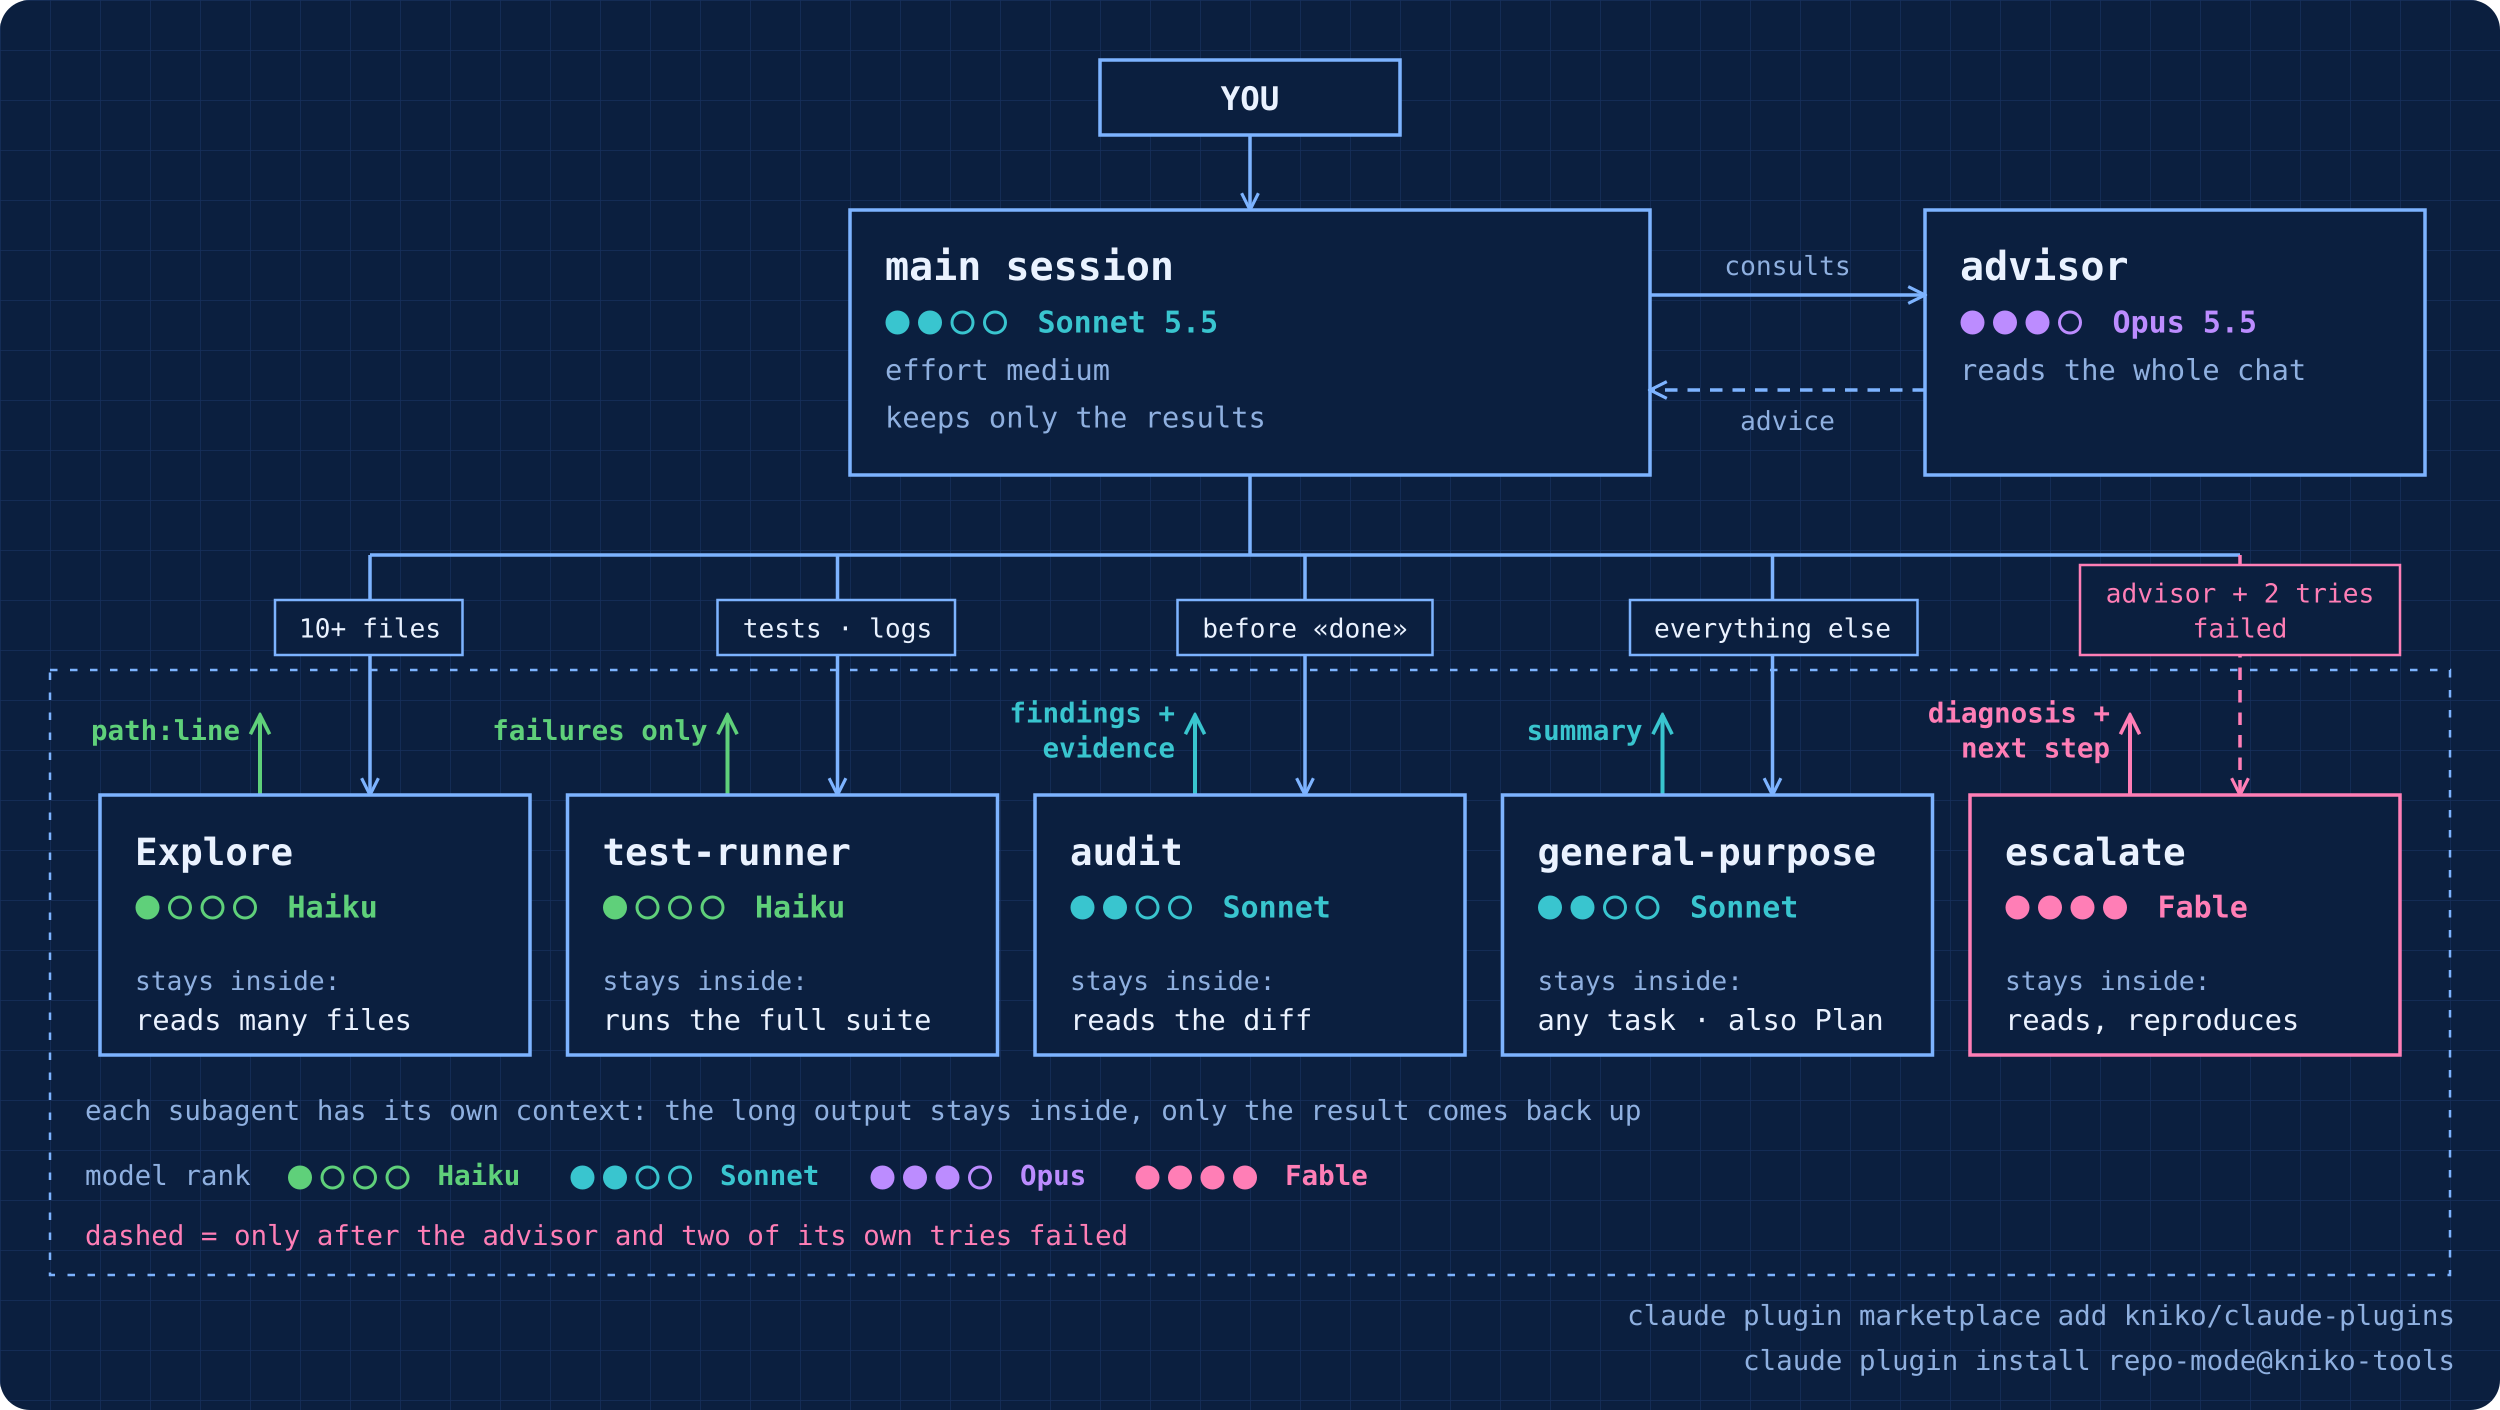
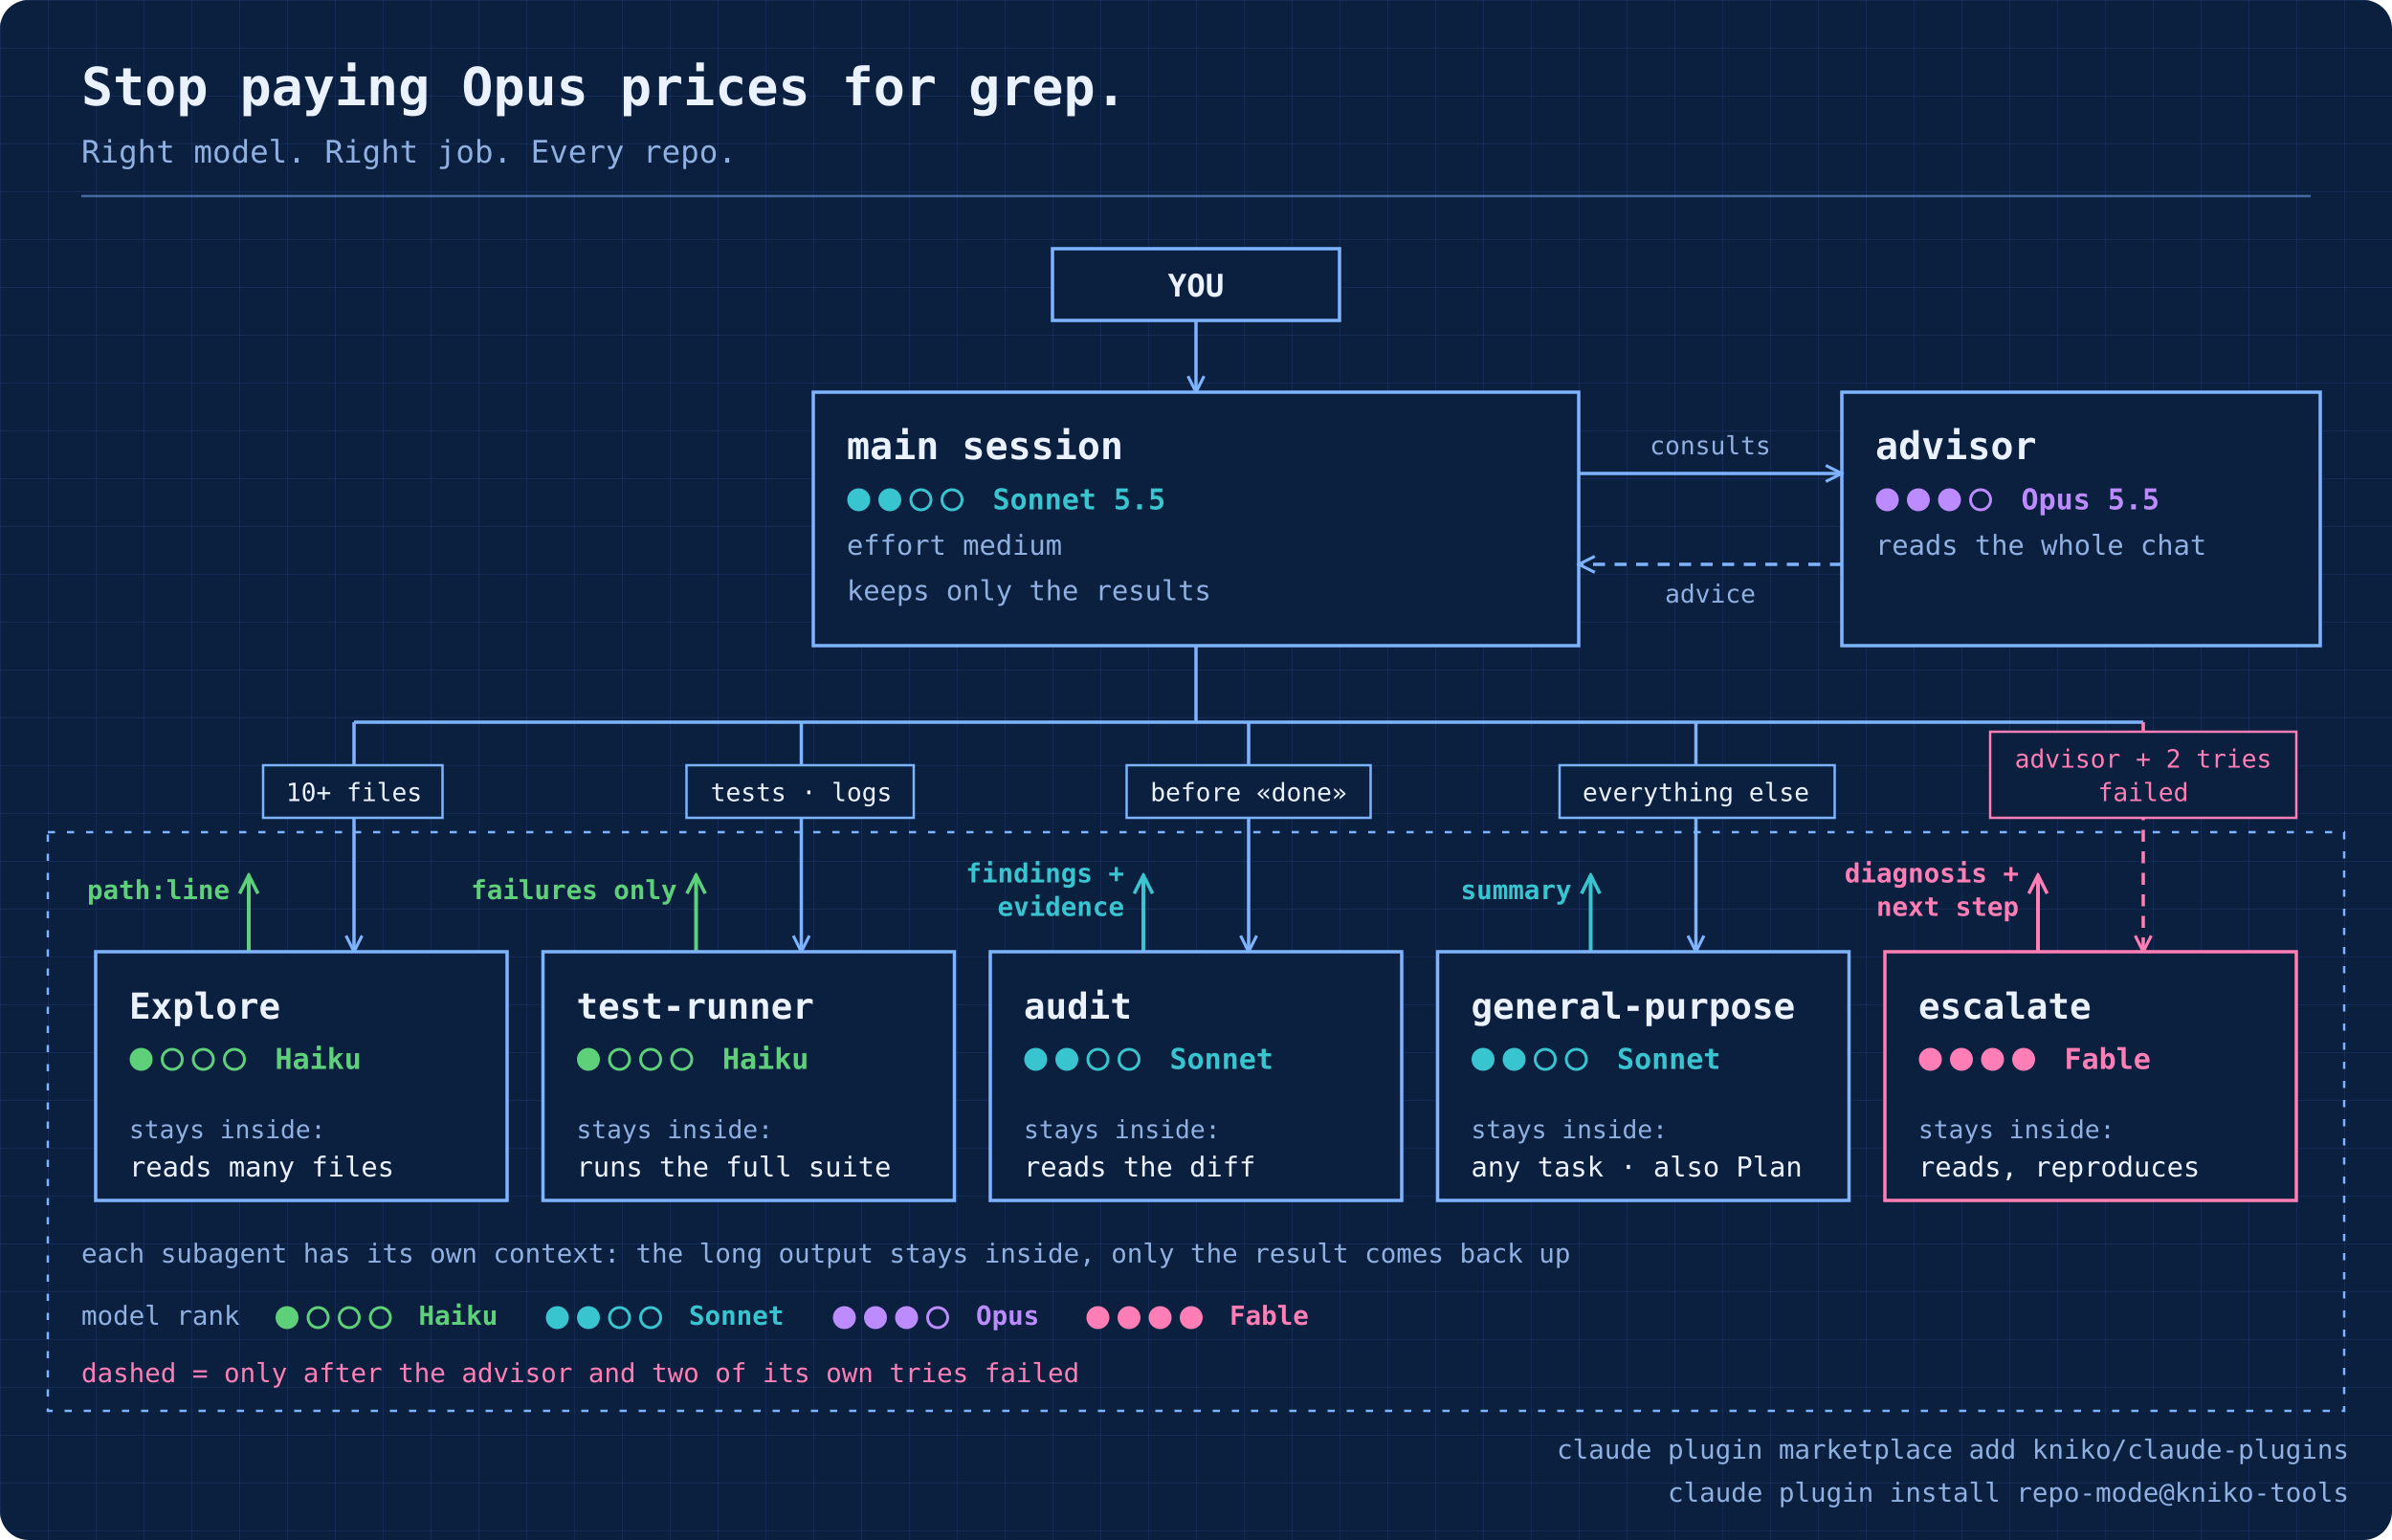
- <svg xmlns="http://www.w3.org/2000/svg" viewBox="0 0 1000 564" width="1000" height="564" role="img" aria-labelledby="t d" font-family="ui-monospace, 'Cascadia Mono', Consolas, 'DejaVu Sans Mono', Menlo, monospace">
+ <svg xmlns="http://www.w3.org/2000/svg" viewBox="0 0 1000 644" width="1000" height="644" role="img" aria-labelledby="t d" font-family="ui-monospace, 'Cascadia Mono', Consolas, 'DejaVu Sans Mono', Menlo, monospace">
  <defs>
    <pattern id="g" width="20" height="20" patternUnits="userSpaceOnUse">
      <path d="M20 0H0V20" fill="none" stroke="#16305c" stroke-width="0.6" />
    </pattern>
    <marker id="a" viewBox="0 0 10 10" refX="9" refY="5" markerWidth="6" markerHeight="6" orient="auto-start-reverse">
      <path d="M1 1 L9 5 L1 9" fill="none" stroke="#7db3ff" stroke-width="1.5" />
    </marker>
    <marker id="m-Haiku" viewBox="0 0 10 10" refX="9" refY="5" markerWidth="6" markerHeight="6" orient="auto-start-reverse">
      <path d="M1 1 L9 5 L1 9" fill="none" stroke="#5fd07a" stroke-width="1.5" />
    </marker>
    <marker id="m-Sonnet" viewBox="0 0 10 10" refX="9" refY="5" markerWidth="6" markerHeight="6" orient="auto-start-reverse">
      <path d="M1 1 L9 5 L1 9" fill="none" stroke="#39c5cf" stroke-width="1.5" />
    </marker>
    <marker id="m-Opus" viewBox="0 0 10 10" refX="9" refY="5" markerWidth="6" markerHeight="6" orient="auto-start-reverse">
      <path d="M1 1 L9 5 L1 9" fill="none" stroke="#bc8cff" stroke-width="1.5" />
    </marker>
    <marker id="m-Fable" viewBox="0 0 10 10" refX="9" refY="5" markerWidth="6" markerHeight="6" orient="auto-start-reverse">
      <path d="M1 1 L9 5 L1 9" fill="none" stroke="#ff7eb6" stroke-width="1.5" />
    </marker>
  </defs>
-   <rect width="1000" height="564" rx="12" fill="#0b1f3f" />
-   <rect width="1000" height="564" rx="12" fill="url(#g)" />
-   <rect x="440" y="24" width="120" height="30" fill="#0b1f3f" stroke="#7db3ff" stroke-width="1.4" />
-   <text x="500" y="44" font-size="13" fill="#eaf2ff" font-weight="700" text-anchor="middle">YOU</text>
-   <path d="M500 54 V84" fill="none" stroke="#7db3ff" stroke-width="1.4" marker-end="url(#a)" />
-   <rect x="340" y="84" width="320" height="106" fill="#0b1f3f" stroke="#7db3ff" stroke-width="1.4" />
-   <text x="354" y="112" font-size="16" fill="#eaf2ff" font-weight="700" text-anchor="start">main session</text>
-   <circle cx="359" cy="129" r="4.2" fill="#39c5cf" stroke="#39c5cf" stroke-width="1.2" />
-   <circle cx="372" cy="129" r="4.2" fill="#39c5cf" stroke="#39c5cf" stroke-width="1.2" />
-   <circle cx="385" cy="129" r="4.2" fill="none" stroke="#39c5cf" stroke-width="1.2" />
-   <circle cx="398" cy="129" r="4.2" fill="none" stroke="#39c5cf" stroke-width="1.2" />
-   <text x="415" y="133" font-size="12" fill="#39c5cf" font-weight="700" text-anchor="start">Sonnet 5.5</text>
-   <text x="354" y="152" font-size="11.5" fill="#8fb0e0" font-weight="400" text-anchor="start">effort medium</text>
-   <text x="354" y="171" font-size="11.5" fill="#8fb0e0" font-weight="400" text-anchor="start">keeps only the results</text>
-   <rect x="770" y="84" width="200" height="106" fill="#0b1f3f" stroke="#7db3ff" stroke-width="1.4" />
-   <text x="784" y="112" font-size="16" fill="#eaf2ff" font-weight="700" text-anchor="start">advisor</text>
-   <circle cx="789" cy="129" r="4.2" fill="#bc8cff" stroke="#bc8cff" stroke-width="1.2" />
-   <circle cx="802" cy="129" r="4.2" fill="#bc8cff" stroke="#bc8cff" stroke-width="1.2" />
-   <circle cx="815" cy="129" r="4.2" fill="#bc8cff" stroke="#bc8cff" stroke-width="1.2" />
-   <circle cx="828" cy="129" r="4.2" fill="none" stroke="#bc8cff" stroke-width="1.2" />
-   <text x="845" y="133" font-size="12" fill="#bc8cff" font-weight="700" text-anchor="start">Opus 5.5</text>
-   <text x="784" y="152" font-size="11.5" fill="#8fb0e0" font-weight="400" text-anchor="start">reads the whole chat</text>
-   <path d="M660 118 H770" fill="none" stroke="#7db3ff" stroke-width="1.4" marker-end="url(#a)" />
-   <text x="715" y="110" font-size="10.5" fill="#8fb0e0" font-weight="400" text-anchor="middle">consults</text>
-   <path d="M770 156 H660" fill="none" stroke="#7db3ff" stroke-width="1.4" stroke-dasharray="5 4" marker-end="url(#a)" />
-   <text x="715" y="172" font-size="10.5" fill="#8fb0e0" font-weight="400" text-anchor="middle">advice</text>
-   <path d="M500 190 V222 M148.0 222 H896.0" stroke="#7db3ff" stroke-width="1.4" fill="none" />
-   <rect x="20" y="268" width="960" height="242" fill="none" stroke="#7db3ff" stroke-width="1" stroke-dasharray="3 5" />
-   <path d="M148.0 222 V318" fill="none" stroke="#7db3ff" stroke-width="1.4" marker-end="url(#a)" />
-   <rect x="110" y="240" width="75" height="22" fill="#0b1f3f" stroke="#7db3ff" stroke-width="1" />
-   <text x="148" y="255" font-size="10.5" fill="#eaf2ff" font-weight="400" text-anchor="middle">10+ files</text>
-   <path d="M104.0 318 V286" fill="none" stroke="#5fd07a" stroke-width="1.6" marker-end="url(#m-Haiku)" />
-   <text x="96.0" y="296" font-size="11" fill="#5fd07a" font-weight="700" text-anchor="end">path:line</text>
-   <rect x="40" y="318" width="172" height="104" fill="#0b1f3f" stroke="#7db3ff" stroke-width="1.4" />
-   <text x="54" y="346" font-size="15" fill="#eaf2ff" font-weight="700" text-anchor="start">Explore</text>
-   <circle cx="59" cy="363" r="4.2" fill="#5fd07a" stroke="#5fd07a" stroke-width="1.2" />
-   <circle cx="72" cy="363" r="4.2" fill="none" stroke="#5fd07a" stroke-width="1.2" />
-   <circle cx="85" cy="363" r="4.2" fill="none" stroke="#5fd07a" stroke-width="1.2" />
-   <circle cx="98" cy="363" r="4.2" fill="none" stroke="#5fd07a" stroke-width="1.2" />
-   <text x="115" y="367" font-size="12" fill="#5fd07a" font-weight="700" text-anchor="start">Haiku</text>
-   <text x="54" y="396" font-size="10.5" fill="#8fb0e0" font-weight="400" text-anchor="start">stays inside:</text>
-   <text x="54" y="412" font-size="11.5" fill="#eaf2ff" font-weight="400" text-anchor="start">reads many files</text>
-   <path d="M335.0 222 V318" fill="none" stroke="#7db3ff" stroke-width="1.4" marker-end="url(#a)" />
-   <rect x="287" y="240" width="95" height="22" fill="#0b1f3f" stroke="#7db3ff" stroke-width="1" />
-   <text x="335" y="255" font-size="10.5" fill="#eaf2ff" font-weight="400" text-anchor="middle">tests · logs</text>
-   <path d="M291.0 318 V286" fill="none" stroke="#5fd07a" stroke-width="1.6" marker-end="url(#m-Haiku)" />
-   <text x="283.0" y="296" font-size="11" fill="#5fd07a" font-weight="700" text-anchor="end">failures only</text>
-   <rect x="227" y="318" width="172" height="104" fill="#0b1f3f" stroke="#7db3ff" stroke-width="1.4" />
-   <text x="241" y="346" font-size="15" fill="#eaf2ff" font-weight="700" text-anchor="start">test-runner</text>
-   <circle cx="246" cy="363" r="4.2" fill="#5fd07a" stroke="#5fd07a" stroke-width="1.2" />
-   <circle cx="259" cy="363" r="4.2" fill="none" stroke="#5fd07a" stroke-width="1.2" />
-   <circle cx="272" cy="363" r="4.2" fill="none" stroke="#5fd07a" stroke-width="1.2" />
-   <circle cx="285" cy="363" r="4.2" fill="none" stroke="#5fd07a" stroke-width="1.2" />
-   <text x="302" y="367" font-size="12" fill="#5fd07a" font-weight="700" text-anchor="start">Haiku</text>
-   <text x="241" y="396" font-size="10.5" fill="#8fb0e0" font-weight="400" text-anchor="start">stays inside:</text>
-   <text x="241" y="412" font-size="11.5" fill="#eaf2ff" font-weight="400" text-anchor="start">runs the full suite</text>
-   <path d="M522.0 222 V318" fill="none" stroke="#7db3ff" stroke-width="1.4" marker-end="url(#a)" />
-   <rect x="471" y="240" width="102" height="22" fill="#0b1f3f" stroke="#7db3ff" stroke-width="1" />
-   <text x="522" y="255" font-size="10.5" fill="#eaf2ff" font-weight="400" text-anchor="middle">before «done»</text>
-   <path d="M478.0 318 V286" fill="none" stroke="#39c5cf" stroke-width="1.6" marker-end="url(#m-Sonnet)" />
-   <text x="470.0" y="289" font-size="11" fill="#39c5cf" font-weight="700" text-anchor="end">findings +</text>
-   <text x="470.0" y="303" font-size="11" fill="#39c5cf" font-weight="700" text-anchor="end">evidence</text>
-   <rect x="414" y="318" width="172" height="104" fill="#0b1f3f" stroke="#7db3ff" stroke-width="1.4" />
-   <text x="428" y="346" font-size="15" fill="#eaf2ff" font-weight="700" text-anchor="start">audit</text>
-   <circle cx="433" cy="363" r="4.2" fill="#39c5cf" stroke="#39c5cf" stroke-width="1.2" />
-   <circle cx="446" cy="363" r="4.2" fill="#39c5cf" stroke="#39c5cf" stroke-width="1.2" />
-   <circle cx="459" cy="363" r="4.2" fill="none" stroke="#39c5cf" stroke-width="1.2" />
-   <circle cx="472" cy="363" r="4.2" fill="none" stroke="#39c5cf" stroke-width="1.2" />
-   <text x="489" y="367" font-size="12" fill="#39c5cf" font-weight="700" text-anchor="start">Sonnet</text>
-   <text x="428" y="396" font-size="10.5" fill="#8fb0e0" font-weight="400" text-anchor="start">stays inside:</text>
-   <text x="428" y="412" font-size="11.5" fill="#eaf2ff" font-weight="400" text-anchor="start">reads the diff</text>
-   <path d="M709.0 222 V318" fill="none" stroke="#7db3ff" stroke-width="1.4" marker-end="url(#a)" />
-   <rect x="652" y="240" width="115" height="22" fill="#0b1f3f" stroke="#7db3ff" stroke-width="1" />
-   <text x="709" y="255" font-size="10.5" fill="#eaf2ff" font-weight="400" text-anchor="middle">everything else</text>
-   <path d="M665.0 318 V286" fill="none" stroke="#39c5cf" stroke-width="1.6" marker-end="url(#m-Sonnet)" />
-   <text x="657.0" y="296" font-size="11" fill="#39c5cf" font-weight="700" text-anchor="end">summary</text>
-   <rect x="601" y="318" width="172" height="104" fill="#0b1f3f" stroke="#7db3ff" stroke-width="1.4" />
-   <text x="615" y="346" font-size="15" fill="#eaf2ff" font-weight="700" text-anchor="start">general-purpose</text>
-   <circle cx="620" cy="363" r="4.2" fill="#39c5cf" stroke="#39c5cf" stroke-width="1.2" />
-   <circle cx="633" cy="363" r="4.2" fill="#39c5cf" stroke="#39c5cf" stroke-width="1.2" />
-   <circle cx="646" cy="363" r="4.2" fill="none" stroke="#39c5cf" stroke-width="1.2" />
-   <circle cx="659" cy="363" r="4.2" fill="none" stroke="#39c5cf" stroke-width="1.2" />
-   <text x="676" y="367" font-size="12" fill="#39c5cf" font-weight="700" text-anchor="start">Sonnet</text>
-   <text x="615" y="396" font-size="10.5" fill="#8fb0e0" font-weight="400" text-anchor="start">stays inside:</text>
-   <text x="615" y="412" font-size="11.5" fill="#eaf2ff" font-weight="400" text-anchor="start">any task · also Plan</text>
-   <path d="M896.0 222 V318" fill="none" stroke="#ff7eb6" stroke-width="1.4" stroke-dasharray="5 4" marker-end="url(#m-Fable)" />
-   <rect x="832" y="226" width="128" height="36" fill="#0b1f3f" stroke="#ff7eb6" stroke-width="1" />
-   <text x="896" y="241" font-size="10.5" fill="#ff7eb6" font-weight="400" text-anchor="middle">advisor + 2 tries</text>
-   <text x="896" y="255" font-size="10.5" fill="#ff7eb6" font-weight="400" text-anchor="middle">failed</text>
-   <path d="M852.0 318 V286" fill="none" stroke="#ff7eb6" stroke-width="1.6" marker-end="url(#m-Fable)" />
-   <text x="844.0" y="289" font-size="11" fill="#ff7eb6" font-weight="700" text-anchor="end">diagnosis +</text>
-   <text x="844.0" y="303" font-size="11" fill="#ff7eb6" font-weight="700" text-anchor="end">next step</text>
-   <rect x="788" y="318" width="172" height="104" fill="#0b1f3f" stroke="#ff7eb6" stroke-width="1.4" />
-   <text x="802" y="346" font-size="15" fill="#eaf2ff" font-weight="700" text-anchor="start">escalate</text>
-   <circle cx="807" cy="363" r="4.2" fill="#ff7eb6" stroke="#ff7eb6" stroke-width="1.2" />
-   <circle cx="820" cy="363" r="4.2" fill="#ff7eb6" stroke="#ff7eb6" stroke-width="1.2" />
-   <circle cx="833" cy="363" r="4.2" fill="#ff7eb6" stroke="#ff7eb6" stroke-width="1.2" />
-   <circle cx="846" cy="363" r="4.2" fill="#ff7eb6" stroke="#ff7eb6" stroke-width="1.2" />
-   <text x="863" y="367" font-size="12" fill="#ff7eb6" font-weight="700" text-anchor="start">Fable</text>
-   <text x="802" y="396" font-size="10.5" fill="#8fb0e0" font-weight="400" text-anchor="start">stays inside:</text>
-   <text x="802" y="412" font-size="11.5" fill="#eaf2ff" font-weight="400" text-anchor="start">reads, reproduces</text>
-   <text x="34" y="448" font-size="11" fill="#8fb0e0" font-weight="400" text-anchor="start">each subagent has its own context: the long output stays inside, only the result comes back up</text>
-   <text x="34" y="474" font-size="11" fill="#8fb0e0" font-weight="400" text-anchor="start">model rank</text>
-   <circle cx="120.0" cy="471" r="4.2" fill="#5fd07a" stroke="#5fd07a" stroke-width="1.2" />
-   <circle cx="133.0" cy="471" r="4.2" fill="none" stroke="#5fd07a" stroke-width="1.2" />
-   <circle cx="146.0" cy="471" r="4.2" fill="none" stroke="#5fd07a" stroke-width="1.2" />
-   <circle cx="159.0" cy="471" r="4.2" fill="none" stroke="#5fd07a" stroke-width="1.2" />
-   <text x="175.0" y="474" font-size="11" fill="#5fd07a" font-weight="700" text-anchor="start">Haiku</text>
-   <circle cx="233.0" cy="471" r="4.2" fill="#39c5cf" stroke="#39c5cf" stroke-width="1.2" />
-   <circle cx="246.0" cy="471" r="4.2" fill="#39c5cf" stroke="#39c5cf" stroke-width="1.2" />
-   <circle cx="259.0" cy="471" r="4.2" fill="none" stroke="#39c5cf" stroke-width="1.2" />
-   <circle cx="272.0" cy="471" r="4.2" fill="none" stroke="#39c5cf" stroke-width="1.2" />
-   <text x="288.0" y="474" font-size="11" fill="#39c5cf" font-weight="700" text-anchor="start">Sonnet</text>
-   <circle cx="353.0" cy="471" r="4.2" fill="#bc8cff" stroke="#bc8cff" stroke-width="1.2" />
-   <circle cx="366.0" cy="471" r="4.2" fill="#bc8cff" stroke="#bc8cff" stroke-width="1.2" />
-   <circle cx="379.0" cy="471" r="4.2" fill="#bc8cff" stroke="#bc8cff" stroke-width="1.2" />
-   <circle cx="392.0" cy="471" r="4.2" fill="none" stroke="#bc8cff" stroke-width="1.2" />
-   <text x="408.0" y="474" font-size="11" fill="#bc8cff" font-weight="700" text-anchor="start">Opus</text>
-   <circle cx="459.0" cy="471" r="4.2" fill="#ff7eb6" stroke="#ff7eb6" stroke-width="1.2" />
-   <circle cx="472.0" cy="471" r="4.2" fill="#ff7eb6" stroke="#ff7eb6" stroke-width="1.2" />
-   <circle cx="485.0" cy="471" r="4.2" fill="#ff7eb6" stroke="#ff7eb6" stroke-width="1.2" />
-   <circle cx="498.0" cy="471" r="4.2" fill="#ff7eb6" stroke="#ff7eb6" stroke-width="1.2" />
-   <text x="514.0" y="474" font-size="11" fill="#ff7eb6" font-weight="700" text-anchor="start">Fable</text>
-   <text x="34" y="498" font-size="11" fill="#ff7eb6" font-weight="400" text-anchor="start">dashed = only after the advisor and two of its own tries failed</text>
-   <text x="982" y="530" font-size="11" fill="#8fb0e0" font-weight="400" text-anchor="end">claude plugin marketplace add kniko/claude-plugins</text>
-   <text x="982" y="548" font-size="11" fill="#8fb0e0" font-weight="400" text-anchor="end">claude plugin install repo-mode@kniko-tools</text>
+   <rect width="1000" height="644" rx="12" fill="#0b1f3f" />
+   <rect width="1000" height="644" rx="12" fill="url(#g)" />
+   <text x="34" y="44" font-size="22" fill="#eaf2ff" font-weight="700" text-anchor="start">Stop paying Opus prices for grep.</text>
+   <text x="34" y="68" font-size="13" fill="#8fb0e0" font-weight="400" text-anchor="start">Right model. Right job. Every repo.</text>
+   <path d="M34 82 H966" stroke="#7db3ff" stroke-width="1" opacity="0.5" />
+   <g transform="translate(0,80)">
+     <rect x="440" y="24" width="120" height="30" fill="#0b1f3f" stroke="#7db3ff" stroke-width="1.4" />
+     <text x="500" y="44" font-size="13" fill="#eaf2ff" font-weight="700" text-anchor="middle">YOU</text>
+     <path d="M500 54 V84" fill="none" stroke="#7db3ff" stroke-width="1.4" marker-end="url(#a)" />
+     <rect x="340" y="84" width="320" height="106" fill="#0b1f3f" stroke="#7db3ff" stroke-width="1.4" />
+     <text x="354" y="112" font-size="16" fill="#eaf2ff" font-weight="700" text-anchor="start">main session</text>
+     <circle cx="359" cy="129" r="4.2" fill="#39c5cf" stroke="#39c5cf" stroke-width="1.2" />
+     <circle cx="372" cy="129" r="4.2" fill="#39c5cf" stroke="#39c5cf" stroke-width="1.2" />
+     <circle cx="385" cy="129" r="4.2" fill="none" stroke="#39c5cf" stroke-width="1.2" />
+     <circle cx="398" cy="129" r="4.2" fill="none" stroke="#39c5cf" stroke-width="1.2" />
+     <text x="415" y="133" font-size="12" fill="#39c5cf" font-weight="700" text-anchor="start">Sonnet 5.5</text>
+     <text x="354" y="152" font-size="11.5" fill="#8fb0e0" font-weight="400" text-anchor="start">effort medium</text>
+     <text x="354" y="171" font-size="11.5" fill="#8fb0e0" font-weight="400" text-anchor="start">keeps only the results</text>
+     <rect x="770" y="84" width="200" height="106" fill="#0b1f3f" stroke="#7db3ff" stroke-width="1.4" />
+     <text x="784" y="112" font-size="16" fill="#eaf2ff" font-weight="700" text-anchor="start">advisor</text>
+     <circle cx="789" cy="129" r="4.2" fill="#bc8cff" stroke="#bc8cff" stroke-width="1.2" />
+     <circle cx="802" cy="129" r="4.2" fill="#bc8cff" stroke="#bc8cff" stroke-width="1.2" />
+     <circle cx="815" cy="129" r="4.2" fill="#bc8cff" stroke="#bc8cff" stroke-width="1.2" />
+     <circle cx="828" cy="129" r="4.2" fill="none" stroke="#bc8cff" stroke-width="1.2" />
+     <text x="845" y="133" font-size="12" fill="#bc8cff" font-weight="700" text-anchor="start">Opus 5.5</text>
+     <text x="784" y="152" font-size="11.5" fill="#8fb0e0" font-weight="400" text-anchor="start">reads the whole chat</text>
+     <path d="M660 118 H770" fill="none" stroke="#7db3ff" stroke-width="1.4" marker-end="url(#a)" />
+     <text x="715" y="110" font-size="10.5" fill="#8fb0e0" font-weight="400" text-anchor="middle">consults</text>
+     <path d="M770 156 H660" fill="none" stroke="#7db3ff" stroke-width="1.4" stroke-dasharray="5 4" marker-end="url(#a)" />
+     <text x="715" y="172" font-size="10.5" fill="#8fb0e0" font-weight="400" text-anchor="middle">advice</text>
+     <path d="M500 190 V222 M148.0 222 H896.0" stroke="#7db3ff" stroke-width="1.4" fill="none" />
+     <rect x="20" y="268" width="960" height="242" fill="none" stroke="#7db3ff" stroke-width="1" stroke-dasharray="3 5" />
+     <path d="M148.0 222 V318" fill="none" stroke="#7db3ff" stroke-width="1.4" marker-end="url(#a)" />
+     <rect x="110" y="240" width="75" height="22" fill="#0b1f3f" stroke="#7db3ff" stroke-width="1" />
+     <text x="148" y="255" font-size="10.5" fill="#eaf2ff" font-weight="400" text-anchor="middle">10+ files</text>
+     <path d="M104.0 318 V286" fill="none" stroke="#5fd07a" stroke-width="1.6" marker-end="url(#m-Haiku)" />
+     <text x="96.0" y="296" font-size="11" fill="#5fd07a" font-weight="700" text-anchor="end">path:line</text>
+     <rect x="40" y="318" width="172" height="104" fill="#0b1f3f" stroke="#7db3ff" stroke-width="1.4" />
+     <text x="54" y="346" font-size="15" fill="#eaf2ff" font-weight="700" text-anchor="start">Explore</text>
+     <circle cx="59" cy="363" r="4.2" fill="#5fd07a" stroke="#5fd07a" stroke-width="1.2" />
+     <circle cx="72" cy="363" r="4.2" fill="none" stroke="#5fd07a" stroke-width="1.2" />
+     <circle cx="85" cy="363" r="4.2" fill="none" stroke="#5fd07a" stroke-width="1.2" />
+     <circle cx="98" cy="363" r="4.2" fill="none" stroke="#5fd07a" stroke-width="1.2" />
+     <text x="115" y="367" font-size="12" fill="#5fd07a" font-weight="700" text-anchor="start">Haiku</text>
+     <text x="54" y="396" font-size="10.5" fill="#8fb0e0" font-weight="400" text-anchor="start">stays inside:</text>
+     <text x="54" y="412" font-size="11.5" fill="#eaf2ff" font-weight="400" text-anchor="start">reads many files</text>
+     <path d="M335.0 222 V318" fill="none" stroke="#7db3ff" stroke-width="1.4" marker-end="url(#a)" />
+     <rect x="287" y="240" width="95" height="22" fill="#0b1f3f" stroke="#7db3ff" stroke-width="1" />
+     <text x="335" y="255" font-size="10.5" fill="#eaf2ff" font-weight="400" text-anchor="middle">tests · logs</text>
+     <path d="M291.0 318 V286" fill="none" stroke="#5fd07a" stroke-width="1.6" marker-end="url(#m-Haiku)" />
+     <text x="283.0" y="296" font-size="11" fill="#5fd07a" font-weight="700" text-anchor="end">failures only</text>
+     <rect x="227" y="318" width="172" height="104" fill="#0b1f3f" stroke="#7db3ff" stroke-width="1.4" />
+     <text x="241" y="346" font-size="15" fill="#eaf2ff" font-weight="700" text-anchor="start">test-runner</text>
+     <circle cx="246" cy="363" r="4.2" fill="#5fd07a" stroke="#5fd07a" stroke-width="1.2" />
+     <circle cx="259" cy="363" r="4.2" fill="none" stroke="#5fd07a" stroke-width="1.2" />
+     <circle cx="272" cy="363" r="4.2" fill="none" stroke="#5fd07a" stroke-width="1.2" />
+     <circle cx="285" cy="363" r="4.2" fill="none" stroke="#5fd07a" stroke-width="1.2" />
+     <text x="302" y="367" font-size="12" fill="#5fd07a" font-weight="700" text-anchor="start">Haiku</text>
+     <text x="241" y="396" font-size="10.5" fill="#8fb0e0" font-weight="400" text-anchor="start">stays inside:</text>
+     <text x="241" y="412" font-size="11.5" fill="#eaf2ff" font-weight="400" text-anchor="start">runs the full suite</text>
+     <path d="M522.0 222 V318" fill="none" stroke="#7db3ff" stroke-width="1.4" marker-end="url(#a)" />
+     <rect x="471" y="240" width="102" height="22" fill="#0b1f3f" stroke="#7db3ff" stroke-width="1" />
+     <text x="522" y="255" font-size="10.5" fill="#eaf2ff" font-weight="400" text-anchor="middle">before «done»</text>
+     <path d="M478.0 318 V286" fill="none" stroke="#39c5cf" stroke-width="1.6" marker-end="url(#m-Sonnet)" />
+     <text x="470.0" y="289" font-size="11" fill="#39c5cf" font-weight="700" text-anchor="end">findings +</text>
+     <text x="470.0" y="303" font-size="11" fill="#39c5cf" font-weight="700" text-anchor="end">evidence</text>
+     <rect x="414" y="318" width="172" height="104" fill="#0b1f3f" stroke="#7db3ff" stroke-width="1.4" />
+     <text x="428" y="346" font-size="15" fill="#eaf2ff" font-weight="700" text-anchor="start">audit</text>
+     <circle cx="433" cy="363" r="4.2" fill="#39c5cf" stroke="#39c5cf" stroke-width="1.2" />
+     <circle cx="446" cy="363" r="4.2" fill="#39c5cf" stroke="#39c5cf" stroke-width="1.2" />
+     <circle cx="459" cy="363" r="4.2" fill="none" stroke="#39c5cf" stroke-width="1.2" />
+     <circle cx="472" cy="363" r="4.2" fill="none" stroke="#39c5cf" stroke-width="1.2" />
+     <text x="489" y="367" font-size="12" fill="#39c5cf" font-weight="700" text-anchor="start">Sonnet</text>
+     <text x="428" y="396" font-size="10.5" fill="#8fb0e0" font-weight="400" text-anchor="start">stays inside:</text>
+     <text x="428" y="412" font-size="11.5" fill="#eaf2ff" font-weight="400" text-anchor="start">reads the diff</text>
+     <path d="M709.0 222 V318" fill="none" stroke="#7db3ff" stroke-width="1.4" marker-end="url(#a)" />
+     <rect x="652" y="240" width="115" height="22" fill="#0b1f3f" stroke="#7db3ff" stroke-width="1" />
+     <text x="709" y="255" font-size="10.5" fill="#eaf2ff" font-weight="400" text-anchor="middle">everything else</text>
+     <path d="M665.0 318 V286" fill="none" stroke="#39c5cf" stroke-width="1.6" marker-end="url(#m-Sonnet)" />
+     <text x="657.0" y="296" font-size="11" fill="#39c5cf" font-weight="700" text-anchor="end">summary</text>
+     <rect x="601" y="318" width="172" height="104" fill="#0b1f3f" stroke="#7db3ff" stroke-width="1.4" />
+     <text x="615" y="346" font-size="15" fill="#eaf2ff" font-weight="700" text-anchor="start">general-purpose</text>
+     <circle cx="620" cy="363" r="4.2" fill="#39c5cf" stroke="#39c5cf" stroke-width="1.2" />
+     <circle cx="633" cy="363" r="4.2" fill="#39c5cf" stroke="#39c5cf" stroke-width="1.2" />
+     <circle cx="646" cy="363" r="4.2" fill="none" stroke="#39c5cf" stroke-width="1.2" />
+     <circle cx="659" cy="363" r="4.2" fill="none" stroke="#39c5cf" stroke-width="1.2" />
+     <text x="676" y="367" font-size="12" fill="#39c5cf" font-weight="700" text-anchor="start">Sonnet</text>
+     <text x="615" y="396" font-size="10.5" fill="#8fb0e0" font-weight="400" text-anchor="start">stays inside:</text>
+     <text x="615" y="412" font-size="11.5" fill="#eaf2ff" font-weight="400" text-anchor="start">any task · also Plan</text>
+     <path d="M896.0 222 V318" fill="none" stroke="#ff7eb6" stroke-width="1.4" stroke-dasharray="5 4" marker-end="url(#m-Fable)" />
+     <rect x="832" y="226" width="128" height="36" fill="#0b1f3f" stroke="#ff7eb6" stroke-width="1" />
+     <text x="896" y="241" font-size="10.5" fill="#ff7eb6" font-weight="400" text-anchor="middle">advisor + 2 tries</text>
+     <text x="896" y="255" font-size="10.5" fill="#ff7eb6" font-weight="400" text-anchor="middle">failed</text>
+     <path d="M852.0 318 V286" fill="none" stroke="#ff7eb6" stroke-width="1.6" marker-end="url(#m-Fable)" />
+     <text x="844.0" y="289" font-size="11" fill="#ff7eb6" font-weight="700" text-anchor="end">diagnosis +</text>
+     <text x="844.0" y="303" font-size="11" fill="#ff7eb6" font-weight="700" text-anchor="end">next step</text>
+     <rect x="788" y="318" width="172" height="104" fill="#0b1f3f" stroke="#ff7eb6" stroke-width="1.4" />
+     <text x="802" y="346" font-size="15" fill="#eaf2ff" font-weight="700" text-anchor="start">escalate</text>
+     <circle cx="807" cy="363" r="4.2" fill="#ff7eb6" stroke="#ff7eb6" stroke-width="1.2" />
+     <circle cx="820" cy="363" r="4.2" fill="#ff7eb6" stroke="#ff7eb6" stroke-width="1.2" />
+     <circle cx="833" cy="363" r="4.2" fill="#ff7eb6" stroke="#ff7eb6" stroke-width="1.2" />
+     <circle cx="846" cy="363" r="4.2" fill="#ff7eb6" stroke="#ff7eb6" stroke-width="1.2" />
+     <text x="863" y="367" font-size="12" fill="#ff7eb6" font-weight="700" text-anchor="start">Fable</text>
+     <text x="802" y="396" font-size="10.5" fill="#8fb0e0" font-weight="400" text-anchor="start">stays inside:</text>
+     <text x="802" y="412" font-size="11.5" fill="#eaf2ff" font-weight="400" text-anchor="start">reads, reproduces</text>
+     <text x="34" y="448" font-size="11" fill="#8fb0e0" font-weight="400" text-anchor="start">each subagent has its own context: the long output stays inside, only the result comes back up</text>
+     <text x="34" y="474" font-size="11" fill="#8fb0e0" font-weight="400" text-anchor="start">model rank</text>
+     <circle cx="120.0" cy="471" r="4.2" fill="#5fd07a" stroke="#5fd07a" stroke-width="1.2" />
+     <circle cx="133.0" cy="471" r="4.2" fill="none" stroke="#5fd07a" stroke-width="1.2" />
+     <circle cx="146.0" cy="471" r="4.2" fill="none" stroke="#5fd07a" stroke-width="1.2" />
+     <circle cx="159.0" cy="471" r="4.2" fill="none" stroke="#5fd07a" stroke-width="1.2" />
+     <text x="175.0" y="474" font-size="11" fill="#5fd07a" font-weight="700" text-anchor="start">Haiku</text>
+     <circle cx="233.0" cy="471" r="4.2" fill="#39c5cf" stroke="#39c5cf" stroke-width="1.2" />
+     <circle cx="246.0" cy="471" r="4.2" fill="#39c5cf" stroke="#39c5cf" stroke-width="1.2" />
+     <circle cx="259.0" cy="471" r="4.2" fill="none" stroke="#39c5cf" stroke-width="1.2" />
+     <circle cx="272.0" cy="471" r="4.2" fill="none" stroke="#39c5cf" stroke-width="1.2" />
+     <text x="288.0" y="474" font-size="11" fill="#39c5cf" font-weight="700" text-anchor="start">Sonnet</text>
+     <circle cx="353.0" cy="471" r="4.2" fill="#bc8cff" stroke="#bc8cff" stroke-width="1.2" />
+     <circle cx="366.0" cy="471" r="4.2" fill="#bc8cff" stroke="#bc8cff" stroke-width="1.2" />
+     <circle cx="379.0" cy="471" r="4.2" fill="#bc8cff" stroke="#bc8cff" stroke-width="1.2" />
+     <circle cx="392.0" cy="471" r="4.2" fill="none" stroke="#bc8cff" stroke-width="1.2" />
+     <text x="408.0" y="474" font-size="11" fill="#bc8cff" font-weight="700" text-anchor="start">Opus</text>
+     <circle cx="459.0" cy="471" r="4.2" fill="#ff7eb6" stroke="#ff7eb6" stroke-width="1.2" />
+     <circle cx="472.0" cy="471" r="4.2" fill="#ff7eb6" stroke="#ff7eb6" stroke-width="1.2" />
+     <circle cx="485.0" cy="471" r="4.2" fill="#ff7eb6" stroke="#ff7eb6" stroke-width="1.2" />
+     <circle cx="498.0" cy="471" r="4.2" fill="#ff7eb6" stroke="#ff7eb6" stroke-width="1.2" />
+     <text x="514.0" y="474" font-size="11" fill="#ff7eb6" font-weight="700" text-anchor="start">Fable</text>
+     <text x="34" y="498" font-size="11" fill="#ff7eb6" font-weight="400" text-anchor="start">dashed = only after the advisor and two of its own tries failed</text>
+   </g>
+   <text x="982" y="610" font-size="11" fill="#8fb0e0" font-weight="400" text-anchor="end">claude plugin marketplace add kniko/claude-plugins</text>
+   <text x="982" y="628" font-size="11" fill="#8fb0e0" font-weight="400" text-anchor="end">claude plugin install repo-mode@kniko-tools</text>
</svg>
